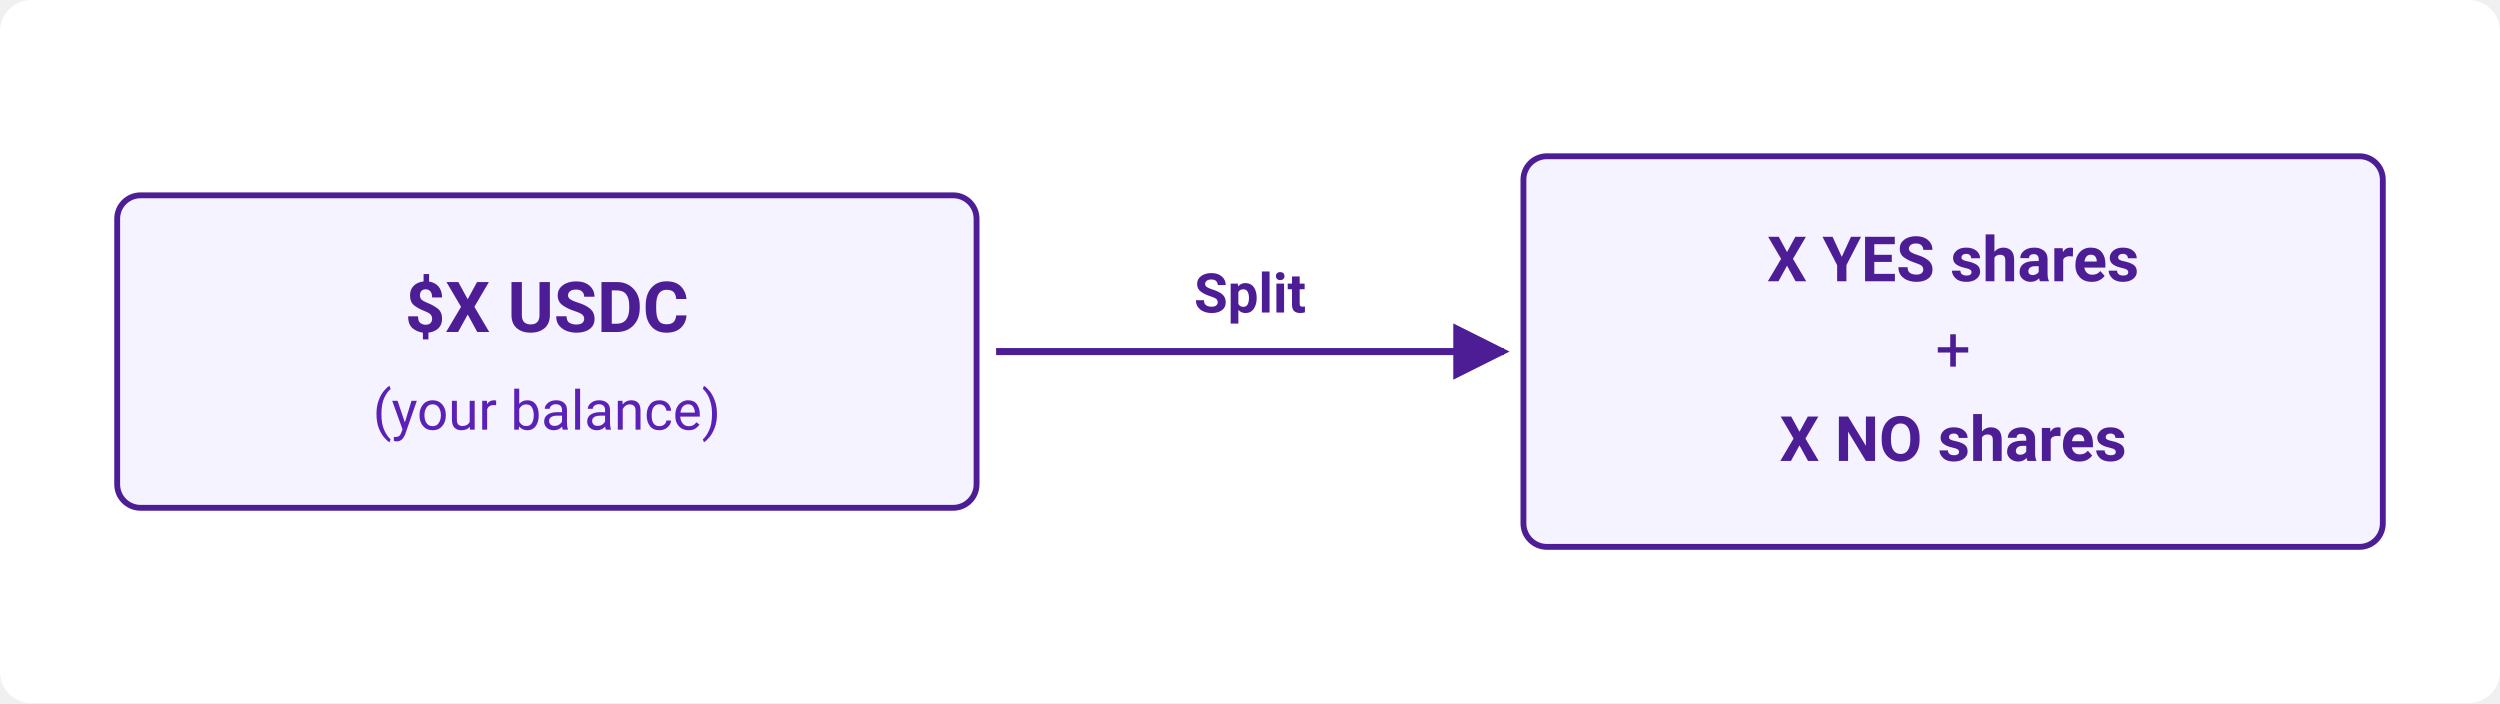
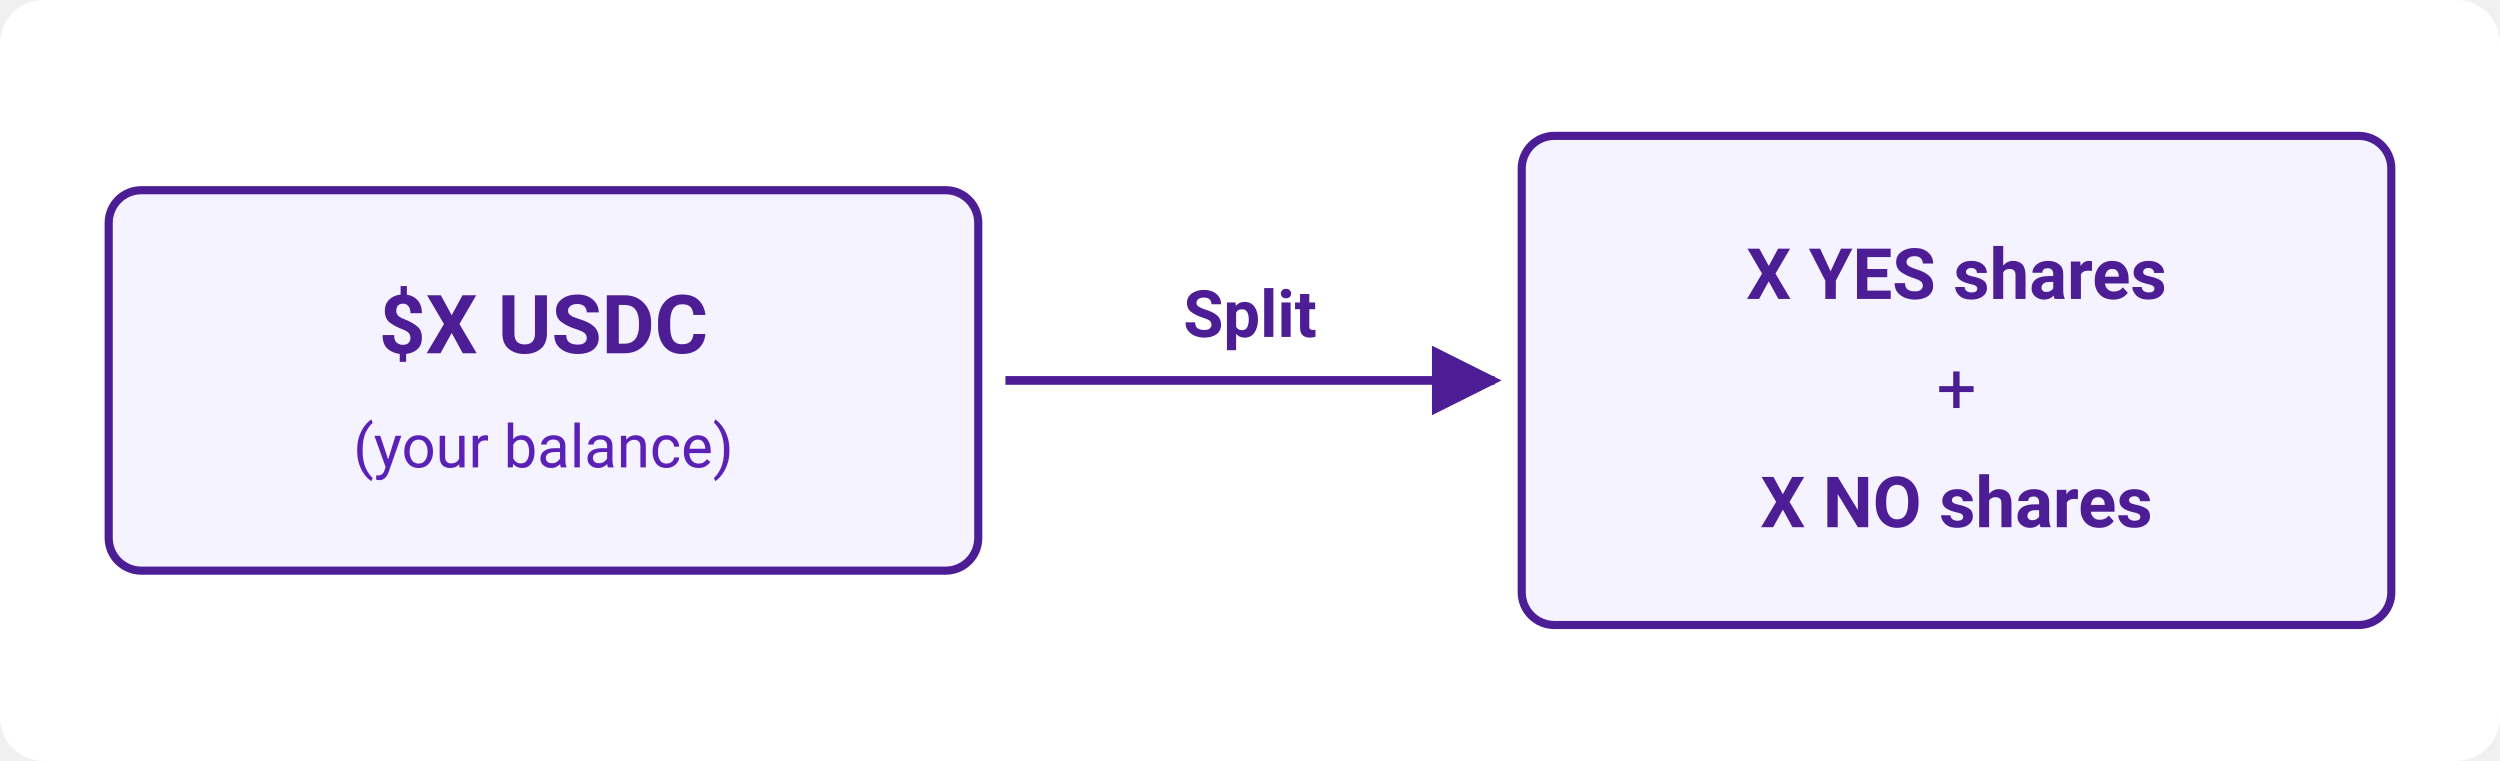
- <svg xmlns="http://www.w3.org/2000/svg" viewBox="0 0 640 180" width="640" style="max-width: 640px; background: transparent; font-family: -apple-system, 'Segoe UI', Roboto, 'Helvetica Neue', Arial, sans-serif;">
-   <rect data-bg="white" x="0.0" y="0.0" width="640.0" height="180.0" fill="#FFFFFF" rx="8" ry="8" />
+ <svg xmlns="http://www.w3.org/2000/svg" viewBox="0 0 460 140" width="460" style="max-width: 460px; background: transparent; font-family: -apple-system, 'Segoe UI', Roboto, 'Helvetica Neue', Arial, sans-serif;">
+   <rect data-bg="white" x="0" y="0" width="460" height="140" fill="#FFFFFF" rx="8" ry="8" />
  <defs>
    <marker id="arrow-split" viewBox="0 0 10 10" refX="9" refY="5" markerWidth="8" markerHeight="8" orient="auto">
      <path d="M 0 0 L 10 5 L 0 10 z" fill="#4C1D95" />
    </marker>
  </defs>
-   <rect x="30" y="50" width="220" height="80" rx="6" ry="6" fill="#F5F3FF" stroke="#4C1D95" stroke-width="1.5" />
-   <text x="140" y="85" text-anchor="middle" font-size="18" fill="#4C1D95" font-weight="600">$X USDC</text>
-   <text x="140" y="110" text-anchor="middle" font-size="14" fill="#5B21B6">(your balance)</text>
-   <line x1="255" y1="90" x2="385" y2="90" stroke="#4C1D95" stroke-width="1.8" marker-end="url(#arrow-split)" />
-   <text x="320" y="80" text-anchor="middle" font-size="14" fill="#4C1D95" font-weight="600">Split</text>
-   <rect x="390" y="40" width="220" height="100" rx="6" ry="6" fill="#F5F3FF" stroke="#4C1D95" stroke-width="1.5" />
-   <text x="500" y="72" text-anchor="middle" font-size="16" fill="#4C1D95" font-weight="600">X YES shares</text>
-   <text x="500" y="95" text-anchor="middle" font-size="16" fill="#4C1D95">+</text>
-   <text x="500" y="118" text-anchor="middle" font-size="16" fill="#4C1D95" font-weight="600">X NO shares</text>
+   <rect x="20" y="35" width="160" height="70" rx="6" ry="6" fill="#F5F3FF" stroke="#4C1D95" stroke-width="1.5" />
+   <text x="100" y="65" text-anchor="middle" font-size="15" fill="#4C1D95" font-weight="600">$X USDC</text>
+   <text x="100" y="86" text-anchor="middle" font-size="11" fill="#5B21B6">(your balance)</text>
+   <line x1="185" y1="70" x2="275" y2="70" stroke="#4C1D95" stroke-width="1.6" marker-end="url(#arrow-split)" />
+   <text x="230" y="62" text-anchor="middle" font-size="12" fill="#4C1D95" font-weight="600">Split</text>
+   <rect x="280" y="25" width="160" height="90" rx="6" ry="6" fill="#F5F3FF" stroke="#4C1D95" stroke-width="1.5" />
+   <text x="360" y="55" text-anchor="middle" font-size="13" fill="#4C1D95" font-weight="600">X YES shares</text>
+   <text x="360" y="76" text-anchor="middle" font-size="13" fill="#4C1D95">+</text>
+   <text x="360" y="97" text-anchor="middle" font-size="13" fill="#4C1D95" font-weight="600">X NO shares</text>
</svg>
